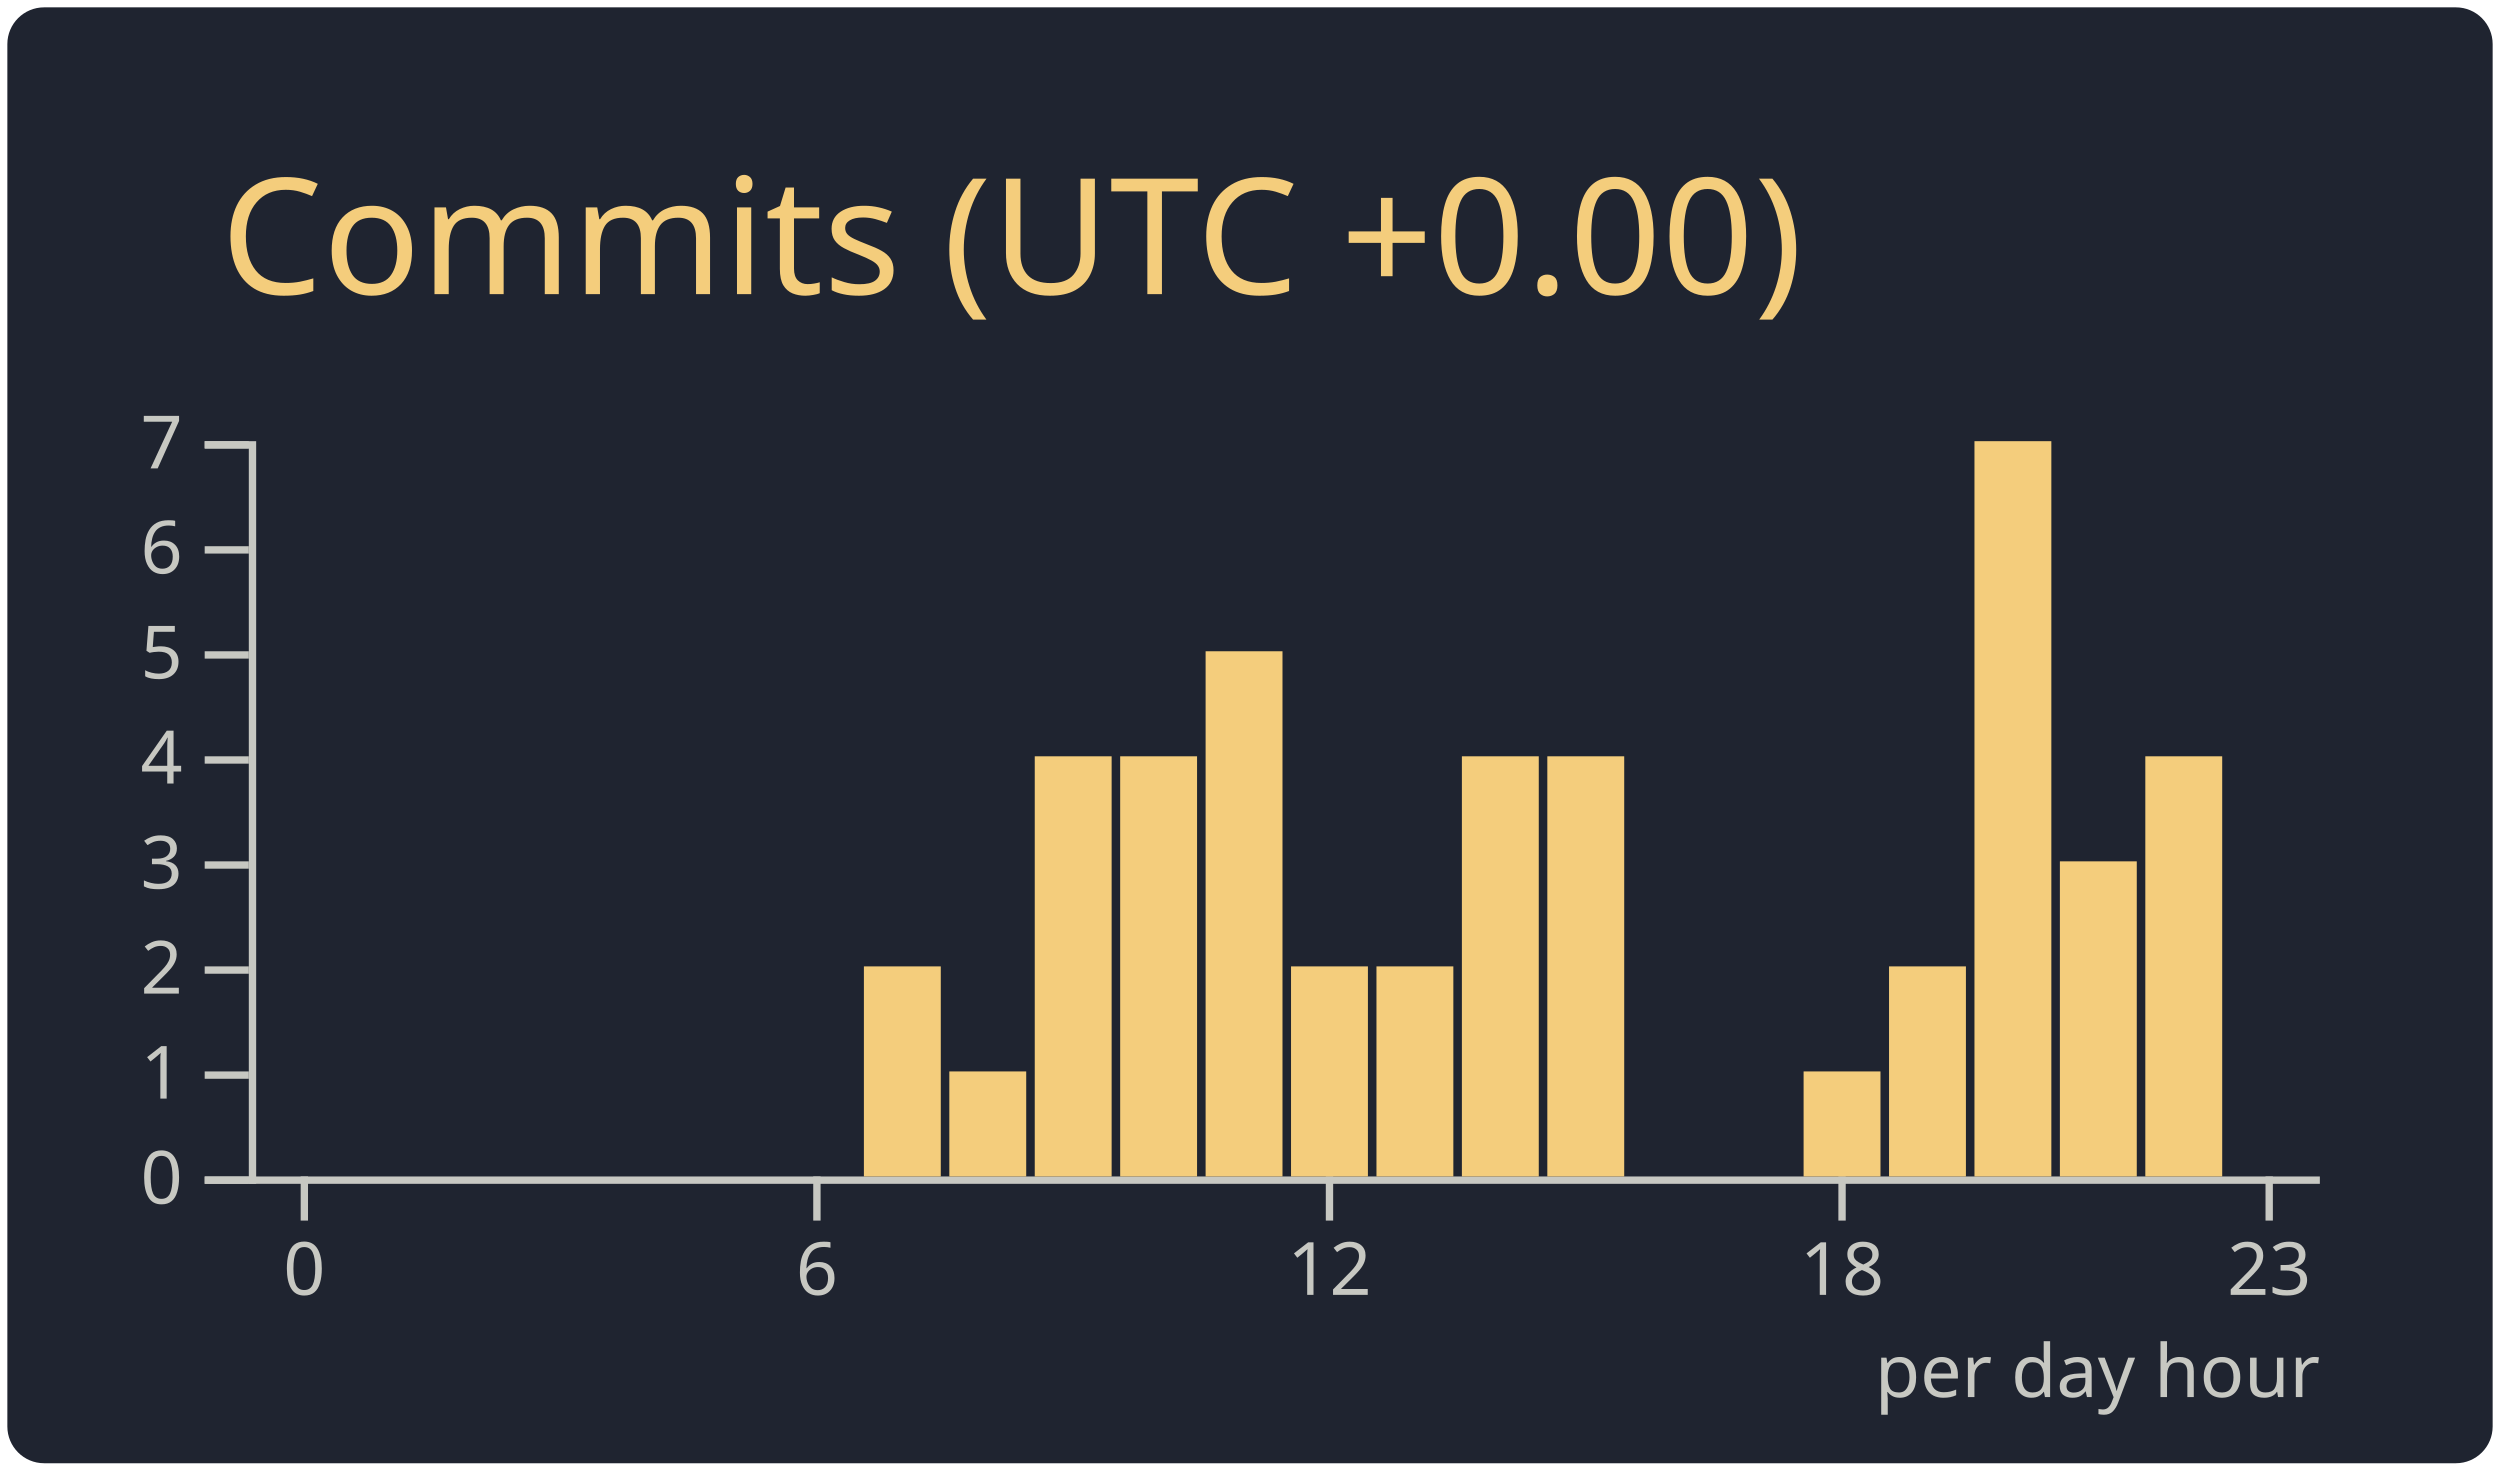
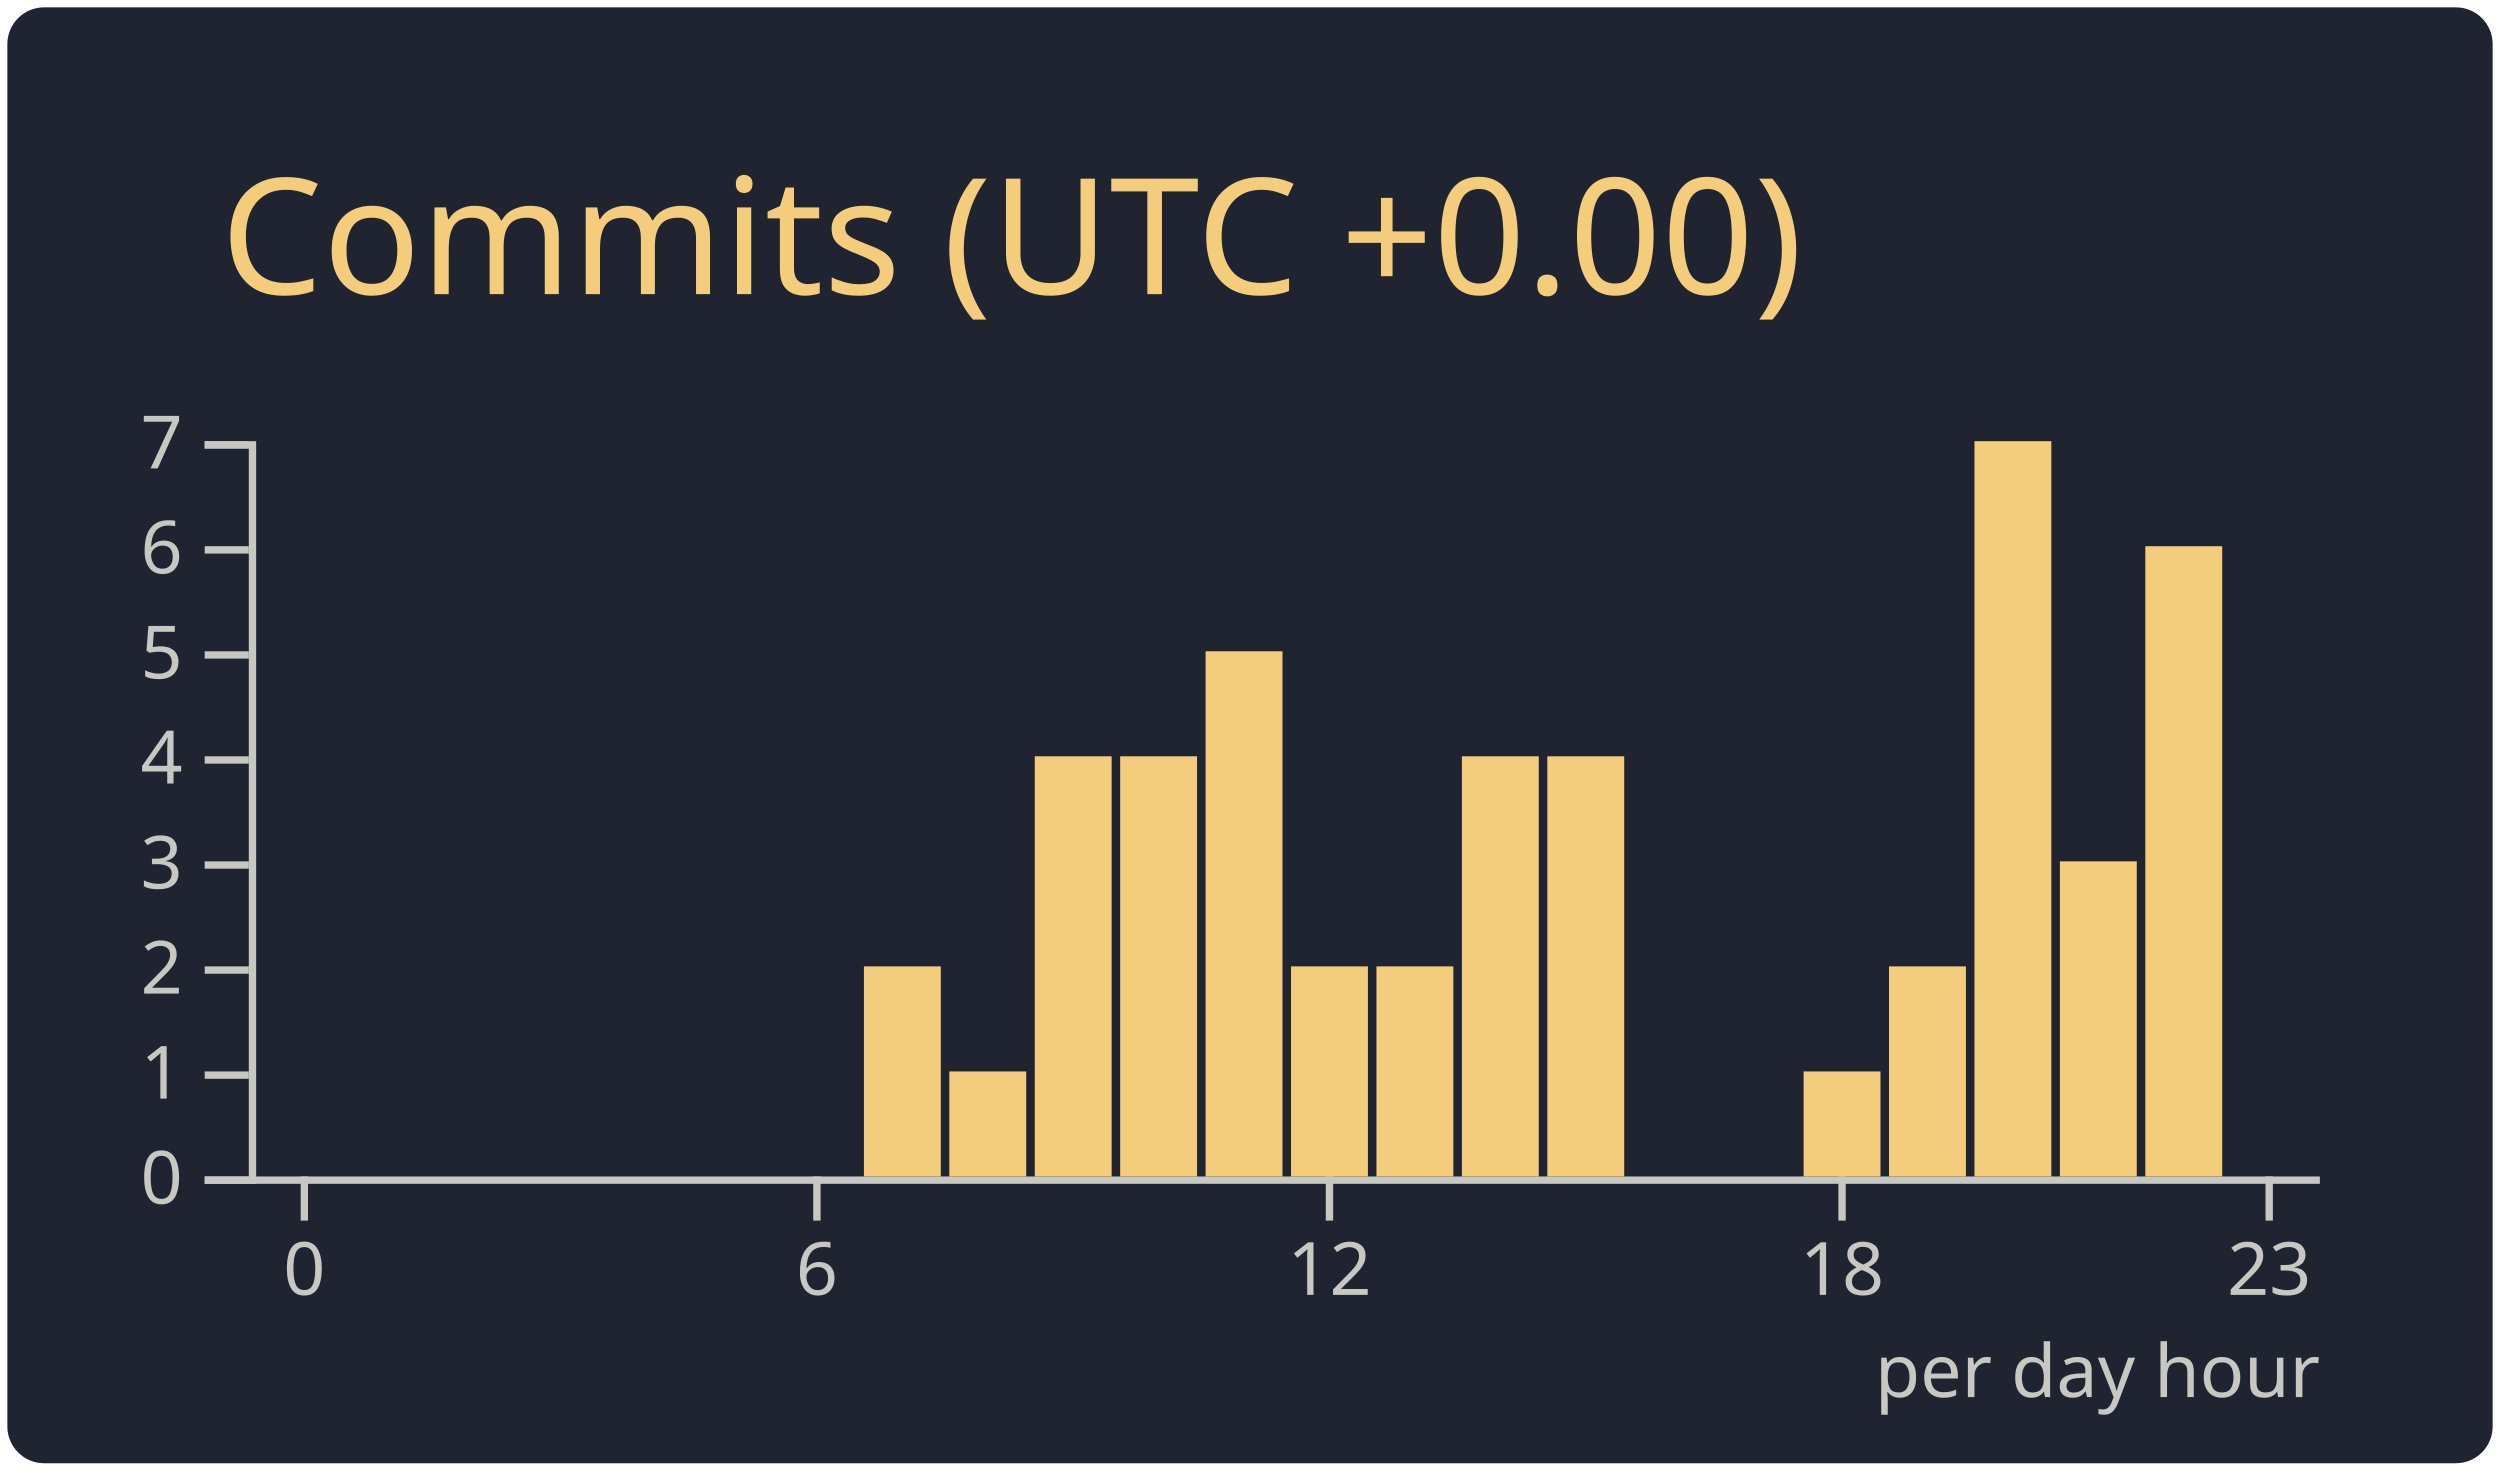
<svg xmlns="http://www.w3.org/2000/svg" width="340" height="200" viewBox="0 0 340 200">
  <style>* {
          font-family: 'Segoe UI', Ubuntu, "Helvetica Neue", Sans-Serif
        }</style>
  <rect x="1" y="1" rx="5" ry="5" height="99%" width="99.412%" stroke="#000000" stroke-width="1" fill="#1f2430" stroke-opacity="0" />
  <text x="30" y="40" style="font-size: 22px; fill: #f4cd7c;">Commits (UTC +0.00)</text>
  <g transform="translate(0,40)">
    <g color="#f4cd7c" transform="translate(35,20)">
      <g color="#c7c8c2" transform="translate(0,100)" fill="none" font-size="10" font-family="sans-serif" text-anchor="middle">
        <path class="domain" stroke="currentColor" d="M-1.162,0.5H280.5" />
        <g class="tick" opacity="1" transform="translate(6.390041,0)">
          <line stroke="currentColor" y2="6" />
          <text fill="currentColor" y="9" dy="0.71em">0</text>
        </g>
        <g class="tick" opacity="1" transform="translate(76.09959,0)">
          <line stroke="currentColor" y2="6" />
          <text fill="currentColor" y="9" dy="0.71em">6</text>
        </g>
        <g class="tick" opacity="1" transform="translate(145.8091,0)">
          <line stroke="currentColor" y2="6" />
          <text fill="currentColor" y="9" dy="0.71em">12</text>
        </g>
        <g class="tick" opacity="1" transform="translate(215.5187,0)">
          <line stroke="currentColor" y2="6" />
          <text fill="currentColor" y="9" dy="0.71em">18</text>
        </g>
        <g class="tick" opacity="1" transform="translate(273.61,0)">
          <line stroke="currentColor" y2="6" />
          <text fill="currentColor" y="9" dy="0.71em">23</text>
        </g>
      </g>
      <g color="#c7c8c2" transform="translate(-1.161826,0)" fill="none" font-size="10" font-family="sans-serif" text-anchor="end">
        <path class="domain" stroke="currentColor" d="M-6,100.5H0.5V0.5H-6" />
        <g class="tick" opacity="1" transform="translate(0,100.5)">
          <line stroke="currentColor" x2="-6" />
          <text fill="currentColor" x="-9" dy="0.32em">0</text>
        </g>
        <g class="tick" opacity="1" transform="translate(0,86.21429)">
          <line stroke="currentColor" x2="-6" />
          <text fill="currentColor" x="-9" dy="0.32em">1</text>
        </g>
        <g class="tick" opacity="1" transform="translate(0,71.92857)">
          <line stroke="currentColor" x2="-6" />
          <text fill="currentColor" x="-9" dy="0.32em">2</text>
        </g>
        <g class="tick" opacity="1" transform="translate(0,57.64286)">
          <line stroke="currentColor" x2="-6" />
          <text fill="currentColor" x="-9" dy="0.32em">3</text>
        </g>
        <g class="tick" opacity="1" transform="translate(0,43.35714)">
          <line stroke="currentColor" x2="-6" />
          <text fill="currentColor" x="-9" dy="0.32em">4</text>
        </g>
        <g class="tick" opacity="1" transform="translate(0,29.07143)">
          <line stroke="currentColor" x2="-6" />
          <text fill="currentColor" x="-9" dy="0.32em">5</text>
        </g>
        <g class="tick" opacity="1" transform="translate(0,14.78571)">
          <line stroke="currentColor" x2="-6" />
          <text fill="currentColor" x="-9" dy="0.32em">6</text>
        </g>
        <g class="tick" opacity="1" transform="translate(0,0.5)">
          <line stroke="currentColor" x2="-6" />
          <text fill="currentColor" x="-9" dy="0.32em">7</text>
        </g>
      </g>
      <rect class="bar" fill="#f4cd7c" x="1.162" y="100" width="10.456" height="0" />
      <rect class="bar" fill="#f4cd7c" x="12.78" y="100" width="10.456" height="0" />
      <rect class="bar" fill="#f4cd7c" x="24.398" y="100" width="10.456" height="0" />
      <rect class="bar" fill="#f4cd7c" x="36.017" y="100" width="10.456" height="0" />
      <rect class="bar" fill="#f4cd7c" x="47.635" y="100" width="10.456" height="0" />
      <rect class="bar" fill="#f4cd7c" x="59.253" y="100" width="10.456" height="0" />
      <rect class="bar" fill="#f4cd7c" x="70.871" y="100" width="10.456" height="0" />
      <rect class="bar" fill="#f4cd7c" x="82.49" y="71.429" width="10.456" height="28.571" />
      <rect class="bar" fill="#f4cd7c" x="94.108" y="85.714" width="10.456" height="14.286" />
      <rect class="bar" fill="#f4cd7c" x="105.726" y="42.857" width="10.456" height="57.143" />
      <rect class="bar" fill="#f4cd7c" x="117.344" y="42.857" width="10.456" height="57.143" />
      <rect class="bar" fill="#f4cd7c" x="128.963" y="28.571" width="10.456" height="71.429" />
      <rect class="bar" fill="#f4cd7c" x="140.581" y="71.429" width="10.456" height="28.571" />
      <rect class="bar" fill="#f4cd7c" x="152.199" y="71.429" width="10.456" height="28.571" />
      <rect class="bar" fill="#f4cd7c" x="163.817" y="42.857" width="10.456" height="57.143" />
      <rect class="bar" fill="#f4cd7c" x="175.436" y="42.857" width="10.456" height="57.143" />
      <rect class="bar" fill="#f4cd7c" x="187.054" y="100" width="10.456" height="0" />
      <rect class="bar" fill="#f4cd7c" x="198.672" y="100" width="10.456" height="0" />
      <rect class="bar" fill="#f4cd7c" x="210.29" y="85.714" width="10.456" height="14.286" />
      <rect class="bar" fill="#f4cd7c" x="221.909" y="71.429" width="10.456" height="28.571" />
      <rect class="bar" fill="#f4cd7c" x="233.527" y="0" width="10.456" height="100" />
      <rect class="bar" fill="#f4cd7c" x="245.145" y="57.143" width="10.456" height="42.857" />
-       <rect class="bar" fill="#f4cd7c" x="256.763" y="42.857" width="10.456" height="57.143" />
+       <rect class="bar" fill="#f4cd7c" x="256.763" y="14.286" width="10.456" height="85.714" />
      <rect class="bar" fill="#f4cd7c" x="268.382" y="100" width="10.456" height="0" />
      <g>
        <text y="130" x="220" style="fill: #c7c8c2; font-size: 10px;">per day hour</text>
      </g>
    </g>
  </g>
</svg>
